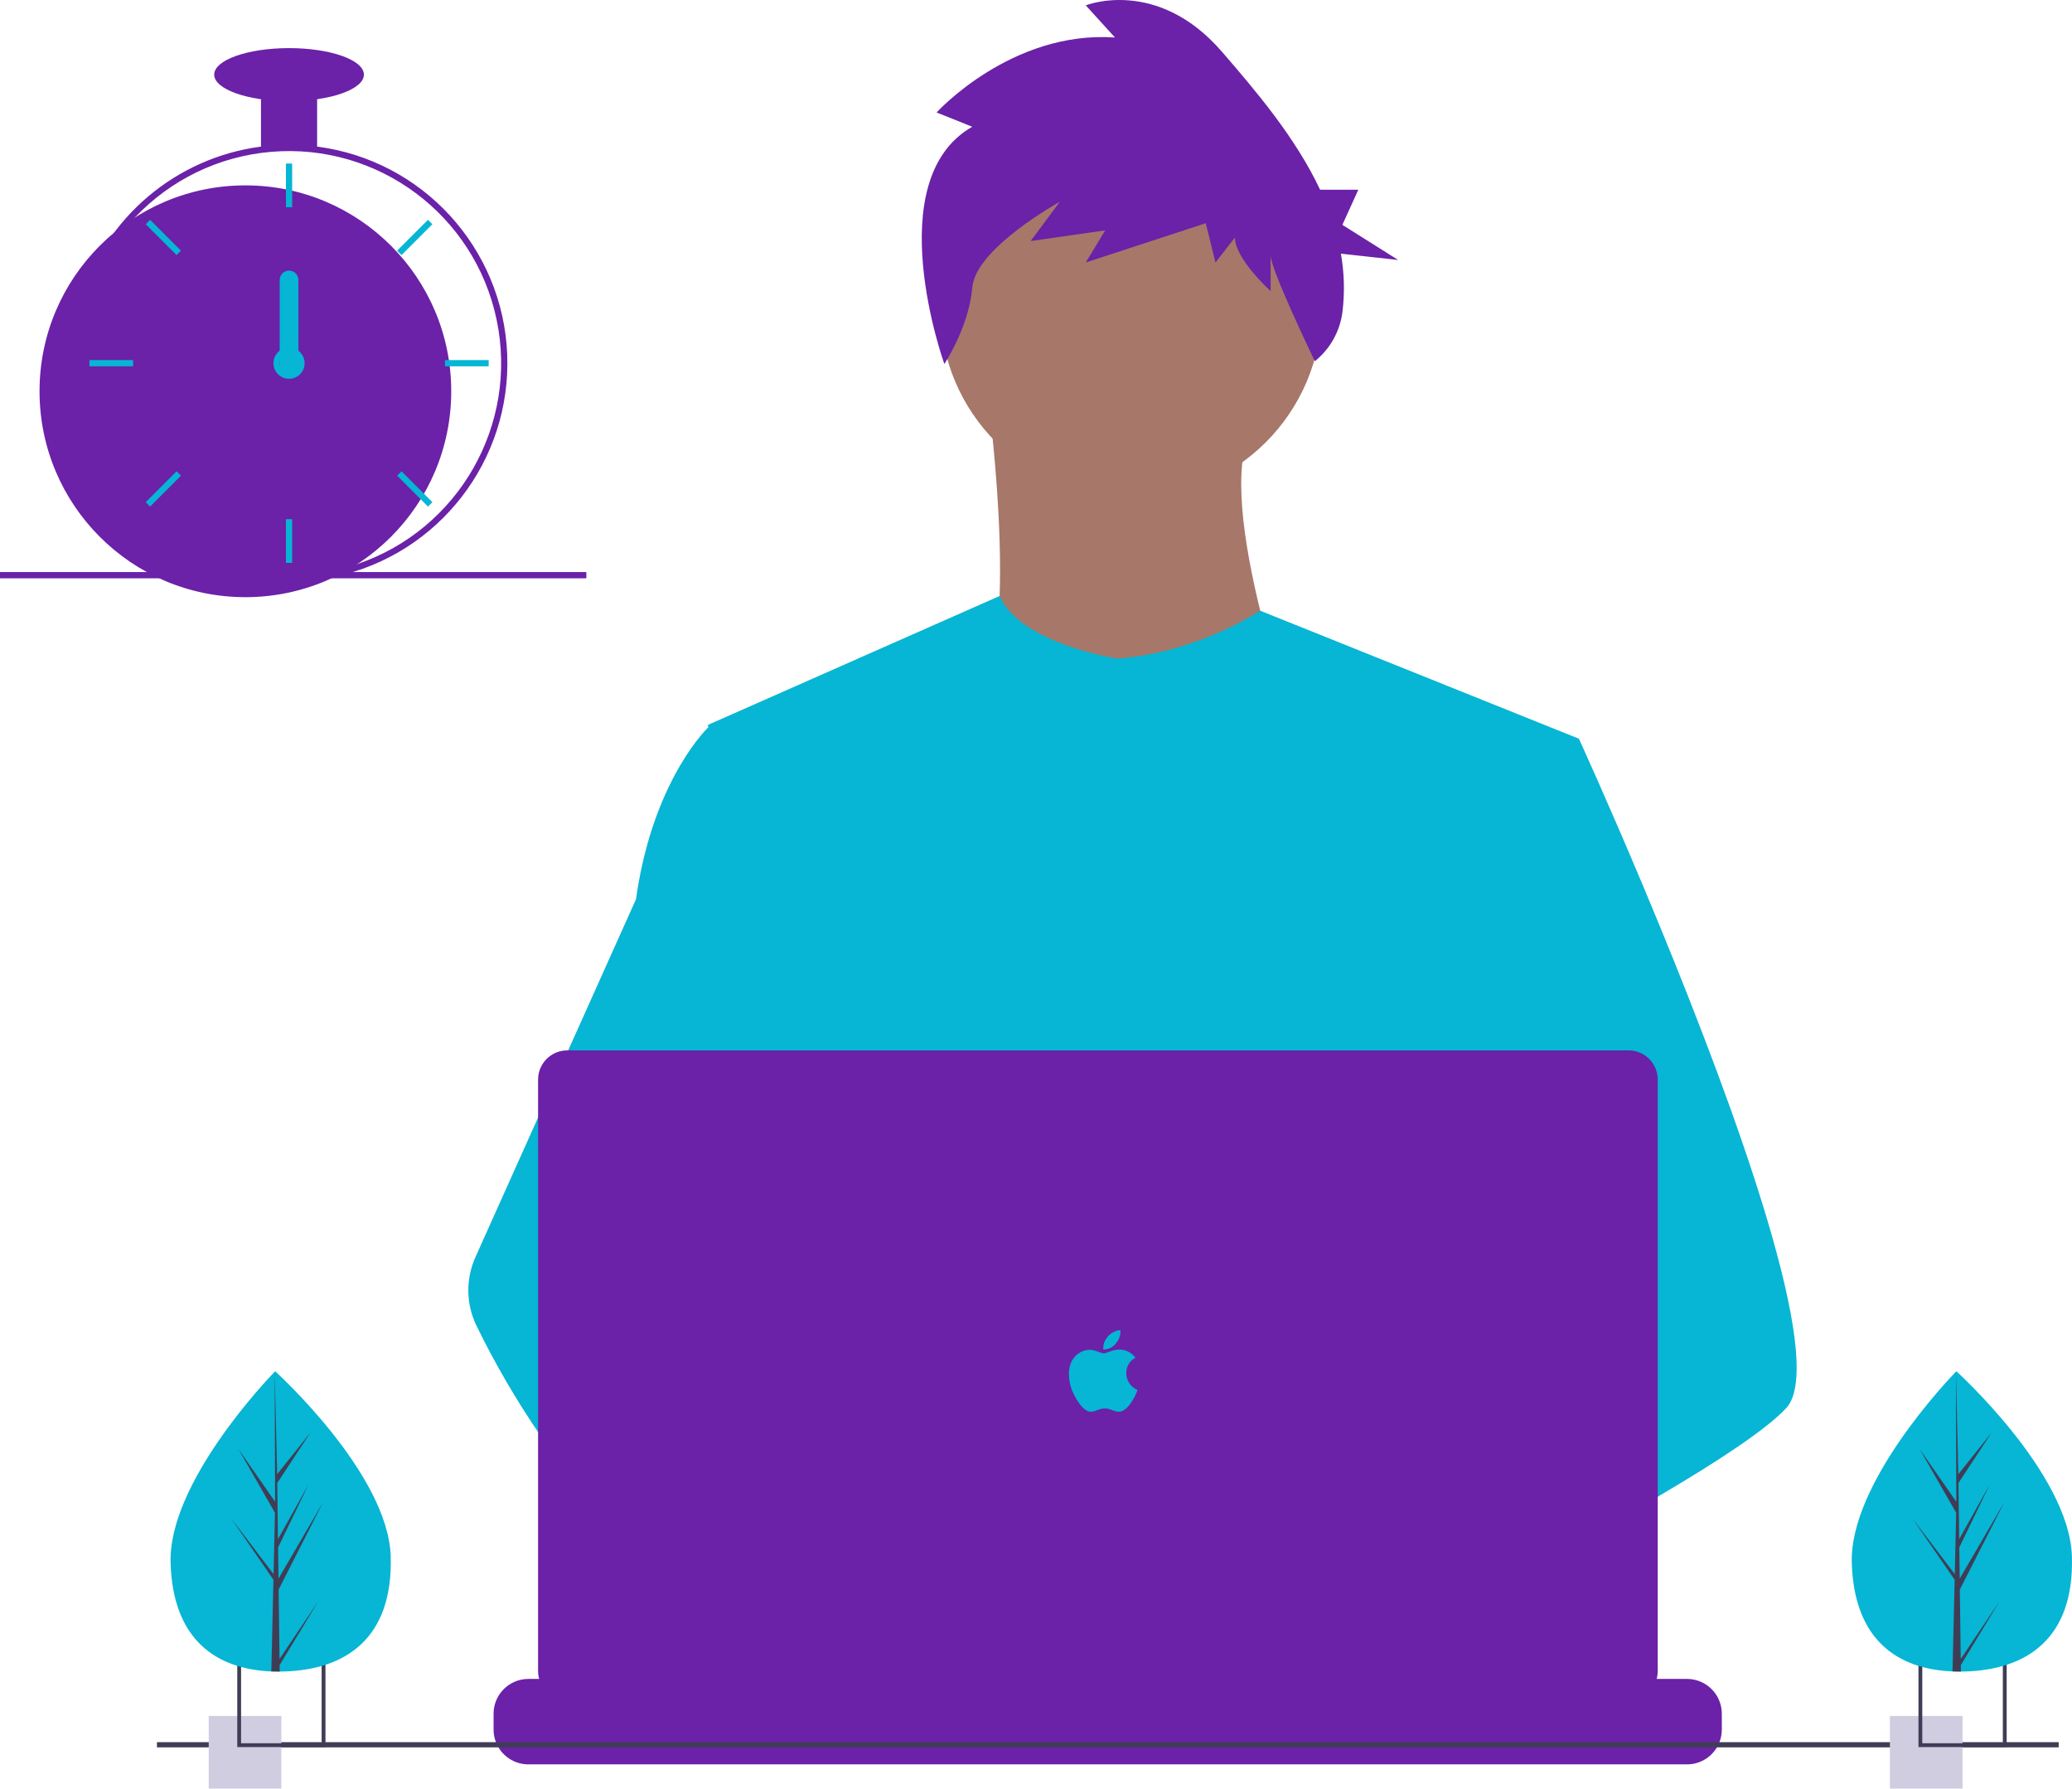
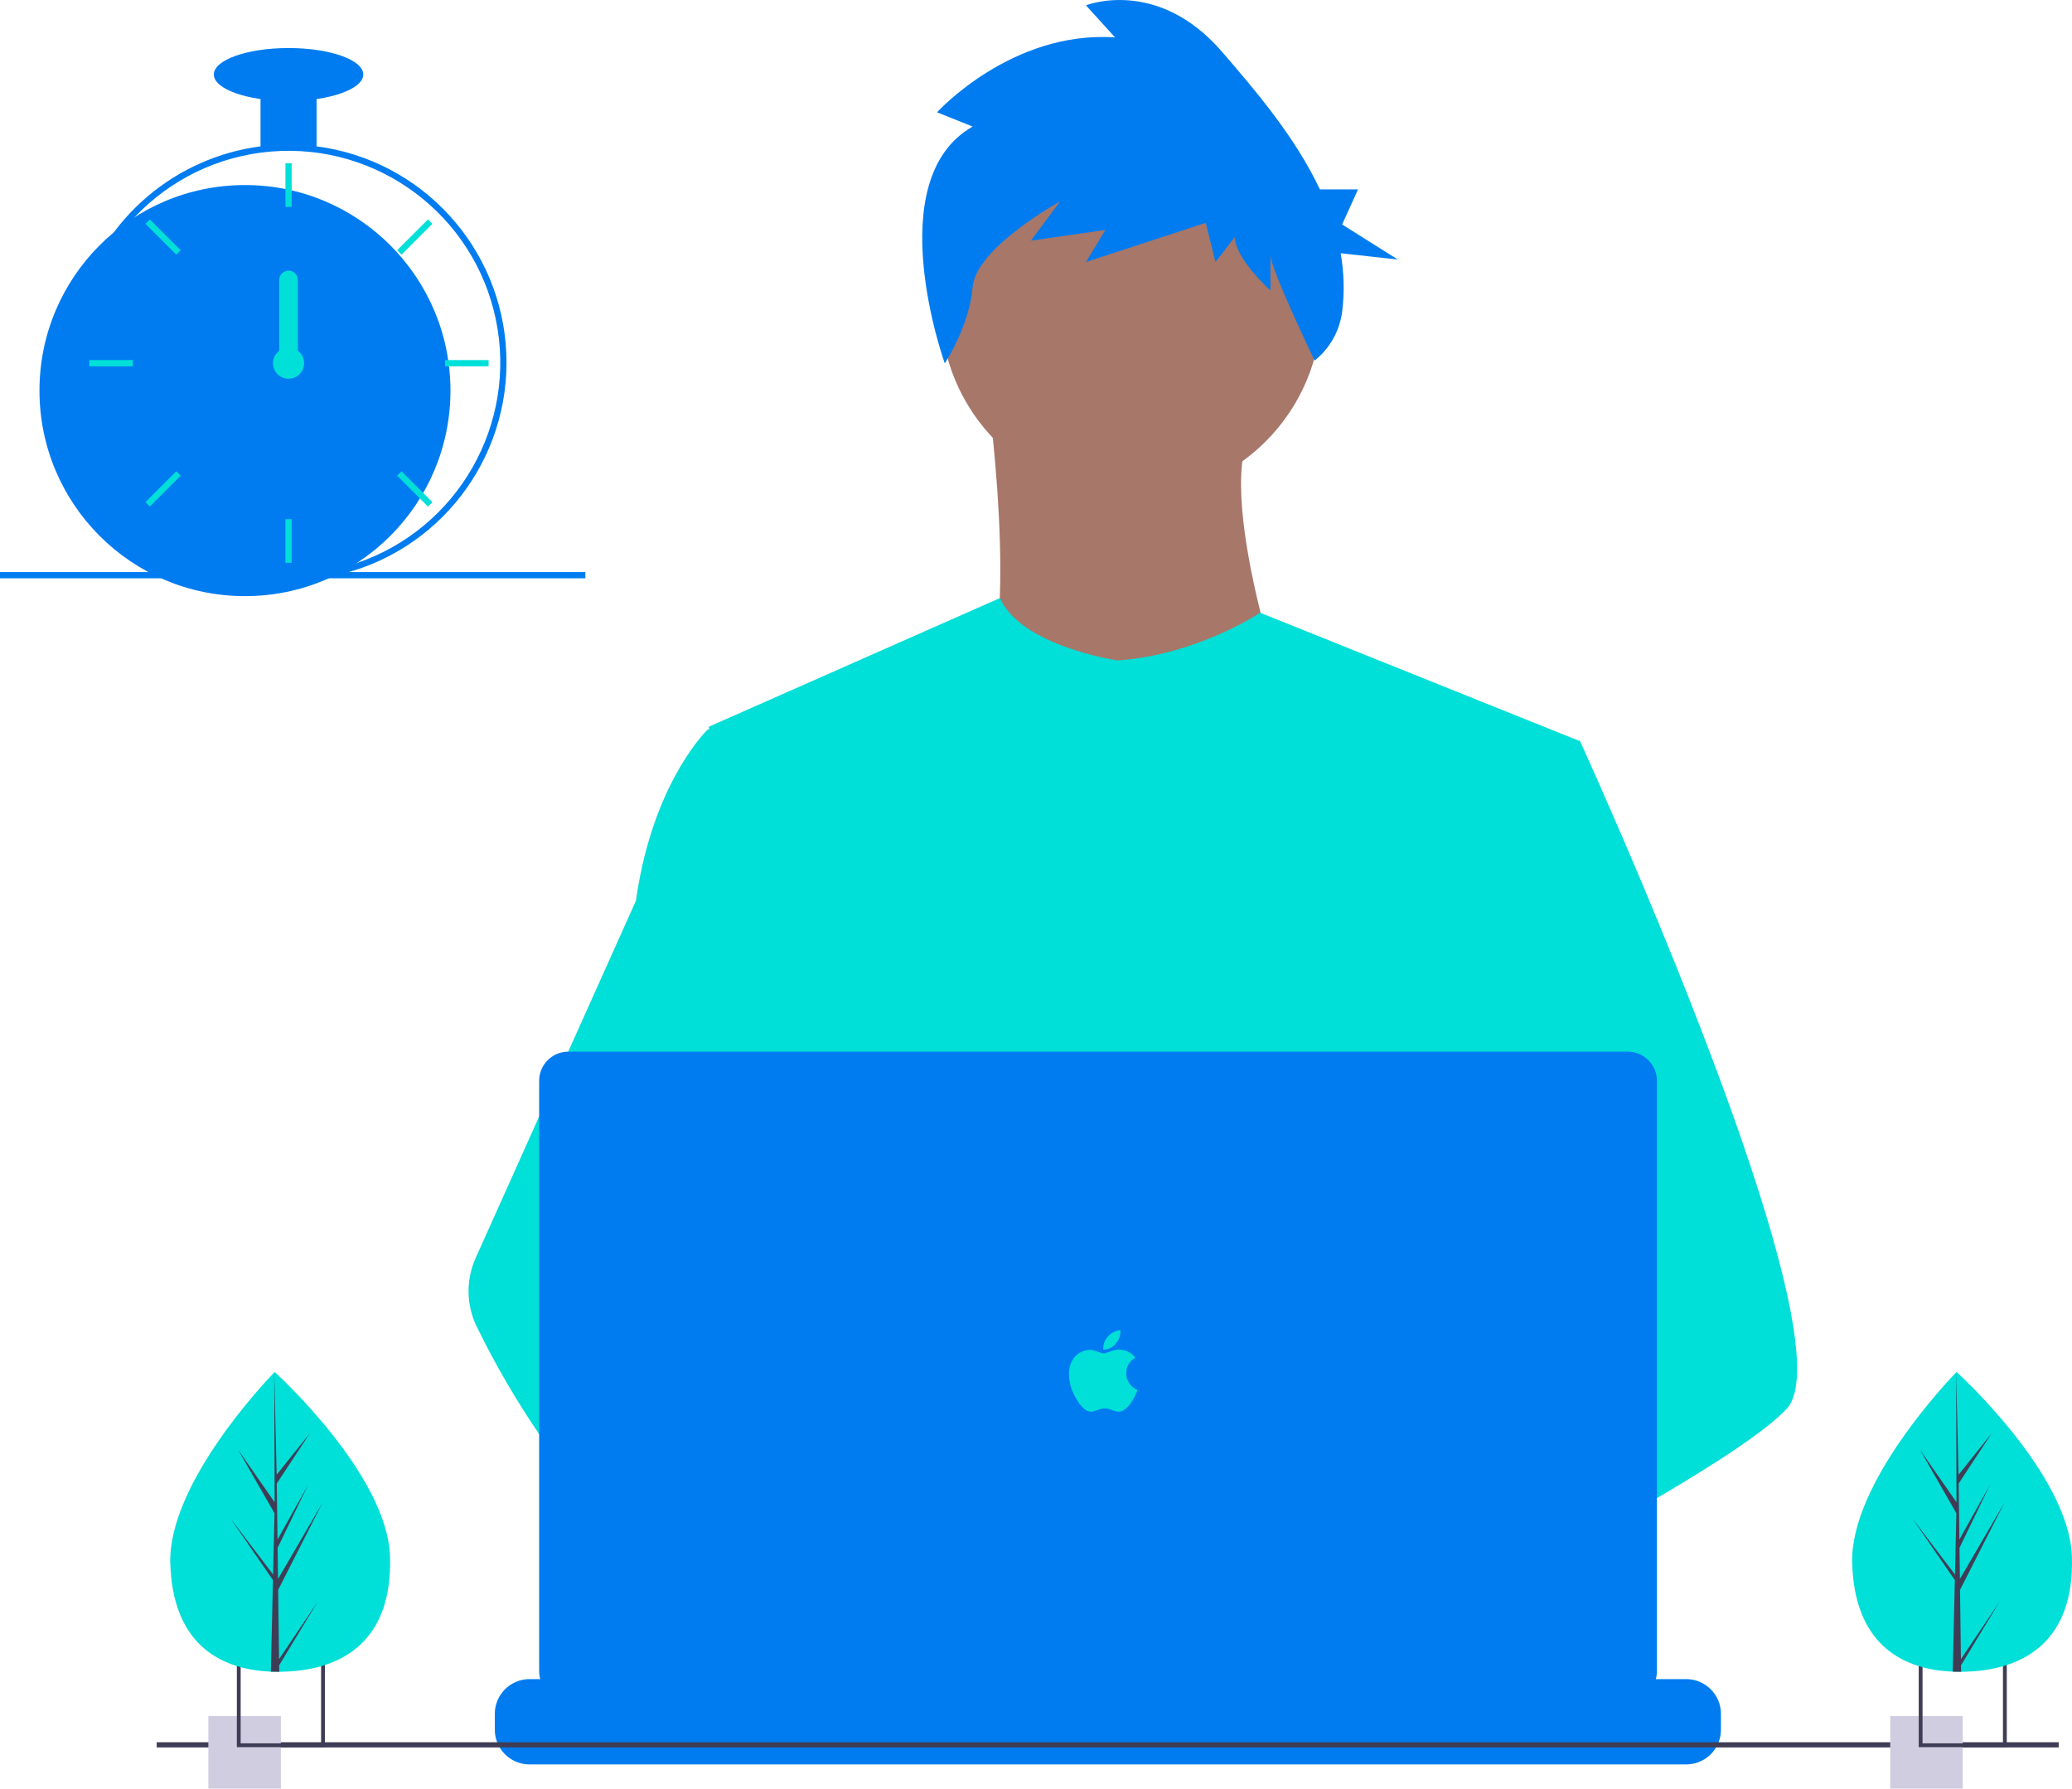
- <svg xmlns="http://www.w3.org/2000/svg" width="798.627" height="689.223" viewBox="0 0 798.627 689.223">
+ <svg xmlns="http://www.w3.org/2000/svg" width="800" height="690.407" viewBox="0 0 800 690.407">
  <g transform="translate(0 0)">
-     <circle cx="73.536" cy="73.536" r="73.536" transform="translate(362.385 44.869)" fill="#a77769" />
-     <path d="M581.722,260.562S595.577,365,574.262,376.728s126.823,12.789,126.823,12.789-33.038-90.588-18.118-118.3Z" transform="translate(-200.686 -105.389)" fill="#a77769" />
-     <path d="M809.257,390.045l-12.32,56.1-26.05,118.69-.78,6.5-8.99,75.25-5.98,49.99-4.01,33.58c-24.38,12.53-42.05,21.18-42.05,21.18s-1.52-7.62-3.97-17.37c-17.11,5.13-48.77,13.64-75.6,15.34,9.77,10.89,14.26,21.12,8.17,28.67-18.38,22.76-94.26-24.92-120.8-42.7a71.842,71.842,0,0,0-.7,12.86l-20.31-15.62,2.01-35.94,3.39-60.81,4.26-76.26a80.061,80.061,0,0,1-3.37-10.03c-6.22-22.12-13.77-66.29-19.56-103.33-4.66-29.81-8.16-55-8.9-60.36-.1-.7-.15-1.06-.15-1.06l112.43-49.68c7.99,18.53,45.3,24.1,45.3,24.1,30.91-2.13,55.14-18.43,55.14-18.43Z" transform="translate(-200.686 -105.389)" fill="#06b6d4" />
-     <path d="M717.607,730.025s-4.76,1.63-12.5,3.94c-17.11,5.13-48.77,13.64-75.6,15.34-23.1,1.48-42.62-2.08-46.19-17.15-1.53-6.48.64-11.81,5.37-16.19,14.12-13.09,51-17.78,80.25-19.39,8.26-.45,15.9-.66,22.26-.74,10.8-.14,17.88.08,17.88.08l.17.66Z" transform="translate(-200.686 -105.389)" fill="#a0616a" />
-     <path d="M575.433,154.235l-13.749-5.5s28.749-31.651,68.747-28.9l-11.25-12.385s27.5-11.009,52.5,17.89c13.141,15.191,28.346,33.048,37.825,53.163h14.725l-6.146,13.532,21.509,13.532-22.077-2.431a75.616,75.616,0,0,1,.6,22.445,29.041,29.041,0,0,1-10.634,19h0s-17.052-35.3-17.052-40.8v13.761s-13.749-12.385-13.749-20.642l-7.5,9.633-3.75-15.137-46.248,15.137,7.5-12.385-28.749,4.128,11.25-15.137s-32.5,17.89-33.749,33.027-10.762,29.481-10.762,29.481S539.184,174.877,575.433,154.235Z" transform="translate(-200.686 -105.389)" fill="#6b21a8" />
-     <path d="M889.187,647.955c-7.49,8.12-26.05,20.35-48.55,33.59-8.37,4.92-17.28,9.99-26.37,15.03-21.69,12.03-44.4,23.95-63.14,33.58-24.38,12.53-42.05,21.18-42.05,21.18s-1.52-7.62-3.97-17.37c-3.28-13.05-8.22-29.92-13.37-37.39-.18-.26-.36-.5-.54-.74-1.5-1.97-3.01-3.12-4.5-3.12l74.42-46.13,32.16-19.94-23.17-55.31-29.06-69.38,17.54-55.81,17.63-56.1h33.04s10.94,23.88,24.93,57.18c2.09,4.98,4.25,10.17,6.45,15.53C869.417,532.755,905.3,630.5,889.187,647.955Z" transform="translate(-200.686 -105.389)" fill="#06b6d4" />
-     <path d="M637.677,777.975c-18.38,22.76-94.26-24.92-120.8-42.7-5.78-3.87-9.22-6.32-9.22-6.32l24.28-32.38,7.69-10.25s6.88,3.65,17.05,9.59c.37.22.74.44,1.12.66,8.77,5.15,19.78,11.88,30.89,19.39,15.33,10.37,30.83,22.2,40.82,33.34C639.277,760.195,643.767,770.425,637.677,777.975Z" transform="translate(-200.686 -105.389)" fill="#a0616a" />
-     <path d="M556.677,695.915a47.791,47.791,0,0,0-8.1.66c-22.99,3.95-29.77,24.76-31.7,38.7a71.847,71.847,0,0,0-.7,12.86l-20.31-15.62-7.4-5.69c-17.81-6.21-33.68-17.24-47.44-30.25a238.48,238.48,0,0,1-31.95-37.89,334.145,334.145,0,0,1-24.72-42.4,31.184,31.184,0,0,1-.43-26.45l25.15-56.05,36.76-81.92q.4-2.925.89-5.72c7.29-41.8,26.82-60.36,26.82-60.36h14.92l9.98,60.36,12.4,74.99-8.69,28.34-20.08,65.45,19.19,20.84Z" transform="translate(-200.686 -105.389)" fill="#06b6d4" />
-     <path d="M864.337,765.775v6.07a13.338,13.338,0,0,1-.91,4.87,13.693,13.693,0,0,1-.97,2,13.438,13.438,0,0,1-11.55,6.56H404.357a13.437,13.437,0,0,1-11.55-6.56,13.685,13.685,0,0,1-.97-2,13.339,13.339,0,0,1-.91-4.87v-6.07a13.426,13.426,0,0,1,13.43-13.43H430.1v-2.83a.559.559,0,0,1,.56-.56h13.43a.559.559,0,0,1,.56.56v2.83h8.39v-2.83a.559.559,0,0,1,.56-.56h13.43a.559.559,0,0,1,.56.56v2.83h8.4v-2.83a.559.559,0,0,1,.56-.56h13.43a.559.559,0,0,1,.56.56v2.83h8.39v-2.83a.559.559,0,0,1,.56-.56h13.43a.559.559,0,0,1,.56.56v2.83h8.39v-2.83a.559.559,0,0,1,.56-.56h13.43a.559.559,0,0,1,.56.56v2.83h8.4v-2.83a.559.559,0,0,1,.56-.56h13.43a.559.559,0,0,1,.56.56v2.83h8.39v-2.83a.559.559,0,0,1,.56-.56h105.2a.559.559,0,0,1,.56.56v2.83h8.4v-2.83a.559.559,0,0,1,.56-.56h13.43a.566.566,0,0,1,.56.56v2.83h8.39v-2.83a.559.559,0,0,1,.56-.56h13.43a.559.559,0,0,1,.56.56v2.83h8.39v-2.83a.559.559,0,0,1,.56-.56h13.43a.559.559,0,0,1,.56.56v2.83h8.4v-2.83a.559.559,0,0,1,.56-.56H765.3a.557.557,0,0,1,.55.56v2.83h8.4v-2.83a.559.559,0,0,1,.56-.56h13.43a.559.559,0,0,1,.56.56v2.83h8.39v-2.83a.559.559,0,0,1,.56-.56h13.43a.559.559,0,0,1,.56.56v2.83h39.17a13.426,13.426,0,0,1,13.43,13.43Z" transform="translate(-200.686 -105.389)" fill="#6b21a8" />
-     <rect width="733" height="2" transform="translate(60.5 671.326)" fill="#3f3d56" />
-     <path d="M828.381,510.145H419.337A11.259,11.259,0,0,0,408.079,521.4V749.315a11.259,11.259,0,0,0,11.259,11.259H828.381a11.259,11.259,0,0,0,11.259-11.259V521.4a11.259,11.259,0,0,0-11.259-11.259Z" transform="translate(-200.686 -105.389)" fill="#6b21a8" />
-     <path d="M22.409,18.893a6.564,6.564,0,0,1,3.516-5.962,7.555,7.555,0,0,0-5.955-3.136c-2.5-.2-5.224,1.455-6.223,1.455-1.055,0-3.473-1.385-5.372-1.385C4.451,9.928.281,12.994.281,19.23A17.525,17.525,0,0,0,1.294,24.94c.9,2.58,4.148,8.909,7.538,8.8,1.772-.042,3.023-1.259,5.33-1.259,2.236,0,3.4,1.259,5.372,1.259,3.417-.049,6.356-5.8,7.214-8.388a6.97,6.97,0,0,1-4.338-6.462ZM18.429,7.348a6.622,6.622,0,0,0,1.688-5.1A7.456,7.456,0,0,0,15.342,4.7a6.726,6.726,0,0,0-1.8,5.055,5.905,5.905,0,0,0,4.887-2.412Z" transform="translate(411.705 510.259)" fill="#06b6d4" />
-     <rect width="28" height="28" transform="translate(80.446 661.223)" fill="#d0cde1" />
-     <path d="M292.136,744.612v34h34v-34Zm32.52,32.52h-31.05v-31.04h31.05Z" transform="translate(-200.686 -105.389)" fill="#3f3d56" />
-     <rect width="28" height="28" transform="translate(728.446 661.223)" fill="#d0cde1" />
-     <path d="M940.136,744.612v34h34v-34Zm32.52,32.52h-31.05v-31.04h31.05Z" transform="translate(-200.686 -105.389)" fill="#3f3d56" />
-     <circle cx="79.34" cy="79.34" r="79.34" transform="translate(15.24 71.432)" fill="#6b21a8" />
-     <path d="M322.915,161.879a85.756,85.756,0,0,0-21.638,0,84.368,84.368,0,0,0-69.615,58.712,83.222,83.222,0,0,0-3.655,21.662c-.036,1.022-.06,2.056-.06,3.089A84.233,84.233,0,0,0,312.1,329.491c1.791,0,3.582-.06,5.349-.168a83.232,83.232,0,0,0,12.334-1.707,84.159,84.159,0,0,0-6.864-165.737Zm15.519,160.857h-.012a80.906,80.906,0,0,1-20.977,4.171c-1.767.12-3.558.18-5.35.18a81.845,81.845,0,0,1-81.745-81.745c0-1.034.024-2.068.06-3.089a81.744,81.744,0,1,1,108.023,80.482Z" transform="translate(-200.686 -105.389)" fill="#6b21a8" />
-     <rect width="2.404" height="16.83" transform="translate(110.208 63.018)" fill="#06b6d4" />
-     <rect width="2.404" height="16.83" transform="translate(56.159 86.401) rotate(-45)" fill="#06b6d4" />
-     <rect width="2.404" height="16.83" transform="translate(34.474 141.156) rotate(-90)" fill="#06b6d4" />
-     <rect width="2.404" height="16.83" transform="translate(57.858 195.204) rotate(-135)" fill="#06b6d4" />
-     <rect width="2.404" height="16.83" transform="translate(154.761 98.3) rotate(-135)" fill="#06b6d4" />
-     <rect width="2.404" height="16.83" transform="translate(171.516 141.156) rotate(-90)" fill="#06b6d4" />
-     <rect width="2.404" height="16.83" transform="translate(153.064 183.305) rotate(-45)" fill="#06b6d4" />
-     <rect width="2.404" height="16.83" transform="translate(110.208 200.06)" fill="#06b6d4" />
-     <path d="M315.7,240.534a6.011,6.011,0,0,0-7.213,0,6.187,6.187,0,0,0-1.719,2.02,6.011,6.011,0,1,0,8.932-2.02Zm-3.606,8.415a3.617,3.617,0,0,1-3.606-3.606,3.671,3.671,0,0,1,.637-2.044,3.6,3.6,0,1,1,2.969,5.65Z" transform="translate(-200.686 -105.389)" fill="#06b6d4" />
-     <rect width="21.638" height="21.638" transform="translate(100.591 35.369)" fill="#6b21a8" />
-     <ellipse cx="28.851" cy="10.218" rx="28.851" ry="10.218" transform="translate(82.559 18.539)" fill="#6b21a8" />
-     <rect width="7.213" height="40.872" rx="3.606" transform="translate(107.803 104.273)" fill="#06b6d4" />
-     <rect width="226" height="2.404" transform="translate(0 220.44)" fill="#6b21a8" />
-     <path d="M351.28,705.143c.933,31.95-17.735,43.659-41.163,44.343q-.816.024-1.625.029-1.63.012-3.228-.054c-21.188-.88-37.96-12.127-38.828-41.84-.9-30.75,37.269-70.7,40.133-73.658l.005,0,.164-.169S350.347,673.2,351.28,705.143Z" transform="translate(-200.686 -105.389)" fill="#06b6d4" />
-     <path d="M308.43,744.644l14.882-22.131-14.852,24.512.031,2.49q-1.63.012-3.228-.054L306,717.449l-.02-.247.027-.048.071-3.025-16.3-23.663,16.279,21.4.058.639.558-24.186L292.6,663.786l14.117,20.284-.147-50.108V633.8l0,.164.934,39.491,12.829-16.041L307.55,676.853l.28,21.634,11.806-21.114-11.762,24.294.156,12.03L325.2,684.286l-17.117,33.608Z" transform="translate(-200.686 -105.389)" fill="#3f3d56" />
-     <path d="M999.28,705.143c.933,31.95-17.735,43.659-41.163,44.343q-.816.024-1.625.029-1.63.012-3.228-.054c-21.188-.88-37.96-12.127-38.828-41.84-.9-30.75,37.269-70.7,40.133-73.658l.005,0,.164-.169S998.347,673.2,999.28,705.143Z" transform="translate(-200.686 -105.389)" fill="#06b6d4" />
-     <path d="M956.43,744.644l14.882-22.131-14.852,24.512.031,2.49q-1.63.012-3.228-.054L954,717.449l-.02-.247.027-.048.071-3.025-16.3-23.663,16.279,21.4.058.639.557-24.186L940.6,663.786l14.117,20.284-.147-50.108V633.8l0,.164.934,39.491,12.83-16.041L955.55,676.853l.28,21.634,11.806-21.114-11.762,24.294.156,12.03L973.2,684.286l-17.117,33.608Z" transform="translate(-200.686 -105.389)" fill="#3f3d56" />
+     <circle cx="73.536" cy="73.536" r="73.536" transform="translate(363.149 44.869)" fill="#a77769" />
+     <path d="M581.722,260.562S595.577,365,574.262,376.728s126.823,12.789,126.823,12.789-33.038-90.588-18.118-118.3Z" transform="translate(-199.925 -105.061)" fill="#a77769" />
+     <path d="M809.257,390.045l-12.32,56.1-26.05,118.69-.78,6.5-8.99,75.25-5.98,49.99-4.01,33.58c-24.38,12.53-42.05,21.18-42.05,21.18s-1.52-7.62-3.97-17.37c-17.11,5.13-48.77,13.64-75.6,15.34,9.77,10.89,14.26,21.12,8.17,28.67-18.38,22.76-94.26-24.92-120.8-42.7a71.842,71.842,0,0,0-.7,12.86l-20.31-15.62,2.01-35.94,3.39-60.81,4.26-76.26a80.061,80.061,0,0,1-3.37-10.03c-6.22-22.12-13.77-66.29-19.56-103.33-4.66-29.81-8.16-55-8.9-60.36-.1-.7-.15-1.06-.15-1.06l112.43-49.68c7.99,18.53,45.3,24.1,45.3,24.1,30.91-2.13,55.14-18.43,55.14-18.43Z" transform="translate(-199.877 -104.204)" fill="#00dfd8" />
+     <path d="M717.607,730.025s-4.76,1.63-12.5,3.94c-17.11,5.13-48.77,13.64-75.6,15.34-23.1,1.48-42.62-2.08-46.19-17.15-1.53-6.48.64-11.81,5.37-16.19,14.12-13.09,51-17.78,80.25-19.39,8.26-.45,15.9-.66,22.26-.74,10.8-.14,17.88.08,17.88.08l.17.66Z" transform="translate(-199.896 -104.204)" fill="#a0616a" />
+     <path d="M575.433,154.235l-13.749-5.5s28.749-31.651,68.747-28.9l-11.25-12.385s27.5-11.009,52.5,17.89c13.141,15.191,28.346,33.048,37.825,53.163h14.725l-6.146,13.532,21.509,13.532-22.077-2.431a75.616,75.616,0,0,1,.6,22.445,29.041,29.041,0,0,1-10.634,19h0s-17.052-35.3-17.052-40.8v13.761s-13.749-12.385-13.749-20.642l-7.5,9.633-3.75-15.137-46.248,15.137,7.5-12.385-28.749,4.128,11.25-15.137s-32.5,17.89-33.749,33.027-10.762,29.481-10.762,29.481S539.184,174.877,575.433,154.235Z" transform="translate(-199.893 -105.389)" fill="#007cf0" />
+     <path d="M889.187,647.955c-7.49,8.12-26.05,20.35-48.55,33.59-8.37,4.92-17.28,9.99-26.37,15.03-21.69,12.03-44.4,23.95-63.14,33.58-24.38,12.53-42.05,21.18-42.05,21.18s-1.52-7.62-3.97-17.37c-3.28-13.05-8.22-29.92-13.37-37.39-.18-.26-.36-.5-.54-.74-1.5-1.97-3.01-3.12-4.5-3.12l74.42-46.13,32.16-19.94-23.17-55.31-29.06-69.38,17.54-55.81,17.63-56.1h33.04s10.94,23.88,24.93,57.18c2.09,4.98,4.25,10.17,6.45,15.53C869.417,532.755,905.3,630.5,889.187,647.955Z" transform="translate(-199.314 -104.204)" fill="#00dfd8" />
+     <path d="M637.677,777.975c-18.38,22.76-94.26-24.92-120.8-42.7-5.78-3.87-9.22-6.32-9.22-6.32l24.28-32.38,7.69-10.25s6.88,3.65,17.05,9.59c.37.22.74.44,1.12.66,8.77,5.15,19.78,11.88,30.89,19.39,15.33,10.37,30.83,22.2,40.82,33.34C639.277,760.195,643.767,770.425,637.677,777.975Z" transform="translate(-200.054 -104.204)" fill="#a0616a" />
+     <path d="M556.677,695.915a47.791,47.791,0,0,0-8.1.66c-22.99,3.95-29.77,24.76-31.7,38.7a71.847,71.847,0,0,0-.7,12.86l-20.31-15.62-7.4-5.69c-17.81-6.21-33.68-17.24-47.44-30.25a238.48,238.48,0,0,1-31.95-37.89,334.145,334.145,0,0,1-24.72-42.4,31.184,31.184,0,0,1-.43-26.45l25.15-56.05,36.76-81.92q.4-2.925.89-5.72c7.29-41.8,26.82-60.36,26.82-60.36h14.92l9.98,60.36,12.4,74.99-8.69,28.34-20.08,65.45,19.19,20.84Z" transform="translate(-200.289 -104.204)" fill="#00dfd8" />
+     <path d="M864.337,765.775v6.07a13.338,13.338,0,0,1-.91,4.87,13.693,13.693,0,0,1-.97,2,13.438,13.438,0,0,1-11.55,6.56H404.357a13.437,13.437,0,0,1-11.55-6.56,13.685,13.685,0,0,1-.97-2,13.339,13.339,0,0,1-.91-4.87v-6.07a13.426,13.426,0,0,1,13.43-13.43H430.1v-2.83a.559.559,0,0,1,.56-.56h13.43a.559.559,0,0,1,.56.56v2.83h8.39v-2.83a.559.559,0,0,1,.56-.56h13.43a.559.559,0,0,1,.56.56v2.83h8.4v-2.83a.559.559,0,0,1,.56-.56h13.43a.559.559,0,0,1,.56.56v2.83h8.39v-2.83a.559.559,0,0,1,.56-.56h13.43a.559.559,0,0,1,.56.56v2.83h8.39v-2.83a.559.559,0,0,1,.56-.56h13.43a.559.559,0,0,1,.56.56v2.83h8.4v-2.83a.559.559,0,0,1,.56-.56h13.43a.559.559,0,0,1,.56.56v2.83h8.39v-2.83a.559.559,0,0,1,.56-.56h105.2a.559.559,0,0,1,.56.56v2.83h8.4v-2.83a.559.559,0,0,1,.56-.56h13.43a.566.566,0,0,1,.56.56v2.83h8.39v-2.83a.559.559,0,0,1,.56-.56h13.43a.559.559,0,0,1,.56.56v2.83h8.39v-2.83a.559.559,0,0,1,.56-.56h13.43a.559.559,0,0,1,.56.56v2.83h8.4v-2.83a.559.559,0,0,1,.56-.56H765.3a.557.557,0,0,1,.55.56v2.83h8.4v-2.83a.559.559,0,0,1,.56-.56h13.43a.559.559,0,0,1,.56.56v2.83h8.39v-2.83a.559.559,0,0,1,.56-.56h13.43a.559.559,0,0,1,.56.56v2.83h39.17a13.426,13.426,0,0,1,13.43,13.43Z" transform="translate(-199.883 -104.204)" fill="#007cf0" />
+     <rect width="734.372" height="2" transform="translate(60.5 672.511)" fill="#3f3d56" />
+     <path d="M828.381,510.145H419.337A11.259,11.259,0,0,0,408.079,521.4V749.315a11.259,11.259,0,0,0,11.259,11.259H828.381a11.259,11.259,0,0,0,11.259-11.259V521.4a11.259,11.259,0,0,0-11.259-11.259Z" transform="translate(-199.911 -104.204)" fill="#007cf0" />
+     <path d="M22.409,18.893a6.564,6.564,0,0,1,3.516-5.962,7.555,7.555,0,0,0-5.955-3.136c-2.5-.2-5.224,1.455-6.223,1.455-1.055,0-3.473-1.385-5.372-1.385C4.451,9.928.281,12.994.281,19.23A17.525,17.525,0,0,0,1.294,24.94c.9,2.58,4.148,8.909,7.538,8.8,1.772-.042,3.023-1.259,5.33-1.259,2.236,0,3.4,1.259,5.372,1.259,3.417-.049,6.356-5.8,7.214-8.388a6.97,6.97,0,0,1-4.338-6.462ZM18.429,7.348a6.622,6.622,0,0,0,1.688-5.1A7.456,7.456,0,0,0,15.342,4.7a6.726,6.726,0,0,0-1.8,5.055,5.905,5.905,0,0,0,4.887-2.412Z" transform="translate(412.437 511.182)" fill="#00dfd8" />
+     <rect width="28" height="28" transform="translate(80.446 662.407)" fill="#d0cde1" />
+     <path d="M292.136,744.612v34h34v-34Zm32.52,32.52h-31.05v-31.04h31.05Z" transform="translate(-200.686 -104.204)" fill="#3f3d56" />
+     <rect width="28" height="28" transform="translate(729.819 662.407)" fill="#d0cde1" />
+     <path d="M940.136,744.612v34h34v-34Zm32.52,32.52h-31.05v-31.04h31.05Z" transform="translate(-199.314 -104.204)" fill="#3f3d56" />
+     <circle cx="79.34" cy="79.34" r="79.34" transform="translate(15.24 71.432)" fill="#007cf0" />
+     <path d="M322.915,161.879a85.756,85.756,0,0,0-21.638,0,84.368,84.368,0,0,0-69.615,58.712,83.222,83.222,0,0,0-3.655,21.662c-.036,1.022-.06,2.056-.06,3.089A84.233,84.233,0,0,0,312.1,329.491c1.791,0,3.582-.06,5.349-.168a83.232,83.232,0,0,0,12.334-1.707,84.159,84.159,0,0,0-6.864-165.737Zm15.519,160.857h-.012a80.906,80.906,0,0,1-20.977,4.171c-1.767.12-3.558.18-5.35.18a81.845,81.845,0,0,1-81.745-81.745c0-1.034.024-2.068.06-3.089a81.744,81.744,0,1,1,108.023,80.482Z" transform="translate(-200.686 -105.389)" fill="#007cf0" />
+     <rect width="2.404" height="16.83" transform="translate(110.208 63.018)" fill="#00dfd8" />
+     <rect width="2.404" height="16.83" transform="translate(56.159 86.401) rotate(-45)" fill="#00dfd8" />
+     <rect width="2.404" height="16.83" transform="translate(34.474 141.395) rotate(-90)" fill="#00dfd8" />
+     <rect width="2.404" height="16.83" transform="translate(57.858 195.523) rotate(-135)" fill="#00dfd8" />
+     <rect width="2.404" height="16.83" transform="translate(155.029 98.3) rotate(-135)" fill="#00dfd8" />
+     <rect width="2.404" height="16.83" transform="translate(171.817 141.395) rotate(-90)" fill="#00dfd8" />
+     <rect width="2.404" height="16.83" transform="translate(153.331 183.624) rotate(-45)" fill="#00dfd8" />
+     <rect width="2.404" height="16.83" transform="translate(110.208 200.413)" fill="#00dfd8" />
+     <path d="M315.7,240.534a6.011,6.011,0,0,0-7.213,0,6.187,6.187,0,0,0-1.719,2.02,6.011,6.011,0,1,0,8.932-2.02Zm-3.606,8.415a3.617,3.617,0,0,1-3.606-3.606,3.671,3.671,0,0,1,.637-2.044,3.6,3.6,0,1,1,2.969,5.65Z" transform="translate(-200.686 -105.154)" fill="#00dfd8" />
+     <rect width="21.638" height="21.638" transform="translate(100.591 35.369)" fill="#007cf0" />
+     <ellipse cx="28.851" cy="10.218" rx="28.851" ry="10.218" transform="translate(82.559 18.539)" fill="#007cf0" />
+     <rect width="7.213" height="40.872" rx="3.606" transform="translate(107.803 104.463)" fill="#00dfd8" />
+     <rect width="226" height="2.404" transform="translate(0 220.82)" fill="#007cf0" />
+     <path d="M351.28,705.143c.933,31.95-17.735,43.659-41.163,44.343q-.816.024-1.625.029-1.63.012-3.228-.054c-21.188-.88-37.96-12.127-38.828-41.84-.9-30.75,37.269-70.7,40.133-73.658l.005,0,.164-.169S350.347,673.2,351.28,705.143Z" transform="translate(-200.686 -104.204)" fill="#00dfd8" />
+     <path d="M308.43,744.644l14.882-22.131-14.852,24.512.031,2.49q-1.63.012-3.228-.054L306,717.449l-.02-.247.027-.048.071-3.025-16.3-23.663,16.279,21.4.058.639.558-24.186L292.6,663.786l14.117,20.284-.147-50.108V633.8l0,.164.934,39.491,12.829-16.041L307.55,676.853l.28,21.634,11.806-21.114-11.762,24.294.156,12.03L325.2,684.286l-17.117,33.608Z" transform="translate(-200.686 -104.204)" fill="#3f3d56" />
+     <path d="M999.28,705.143c.933,31.95-17.735,43.659-41.163,44.343q-.816.024-1.625.029-1.63.012-3.228-.054c-21.188-.88-37.96-12.127-38.828-41.84-.9-30.75,37.269-70.7,40.133-73.658l.005,0,.164-.169S998.347,673.2,999.28,705.143Z" transform="translate(-199.314 -104.204)" fill="#00dfd8" />
+     <path d="M956.43,744.644l14.882-22.131-14.852,24.512.031,2.49q-1.63.012-3.228-.054L954,717.449l-.02-.247.027-.048.071-3.025-16.3-23.663,16.279,21.4.058.639.557-24.186L940.6,663.786l14.117,20.284-.147-50.108V633.8l0,.164.934,39.491,12.83-16.041L955.55,676.853l.28,21.634,11.806-21.114-11.762,24.294.156,12.03L973.2,684.286l-17.117,33.608Z" transform="translate(-199.314 -104.204)" fill="#3f3d56" />
  </g>
</svg>
